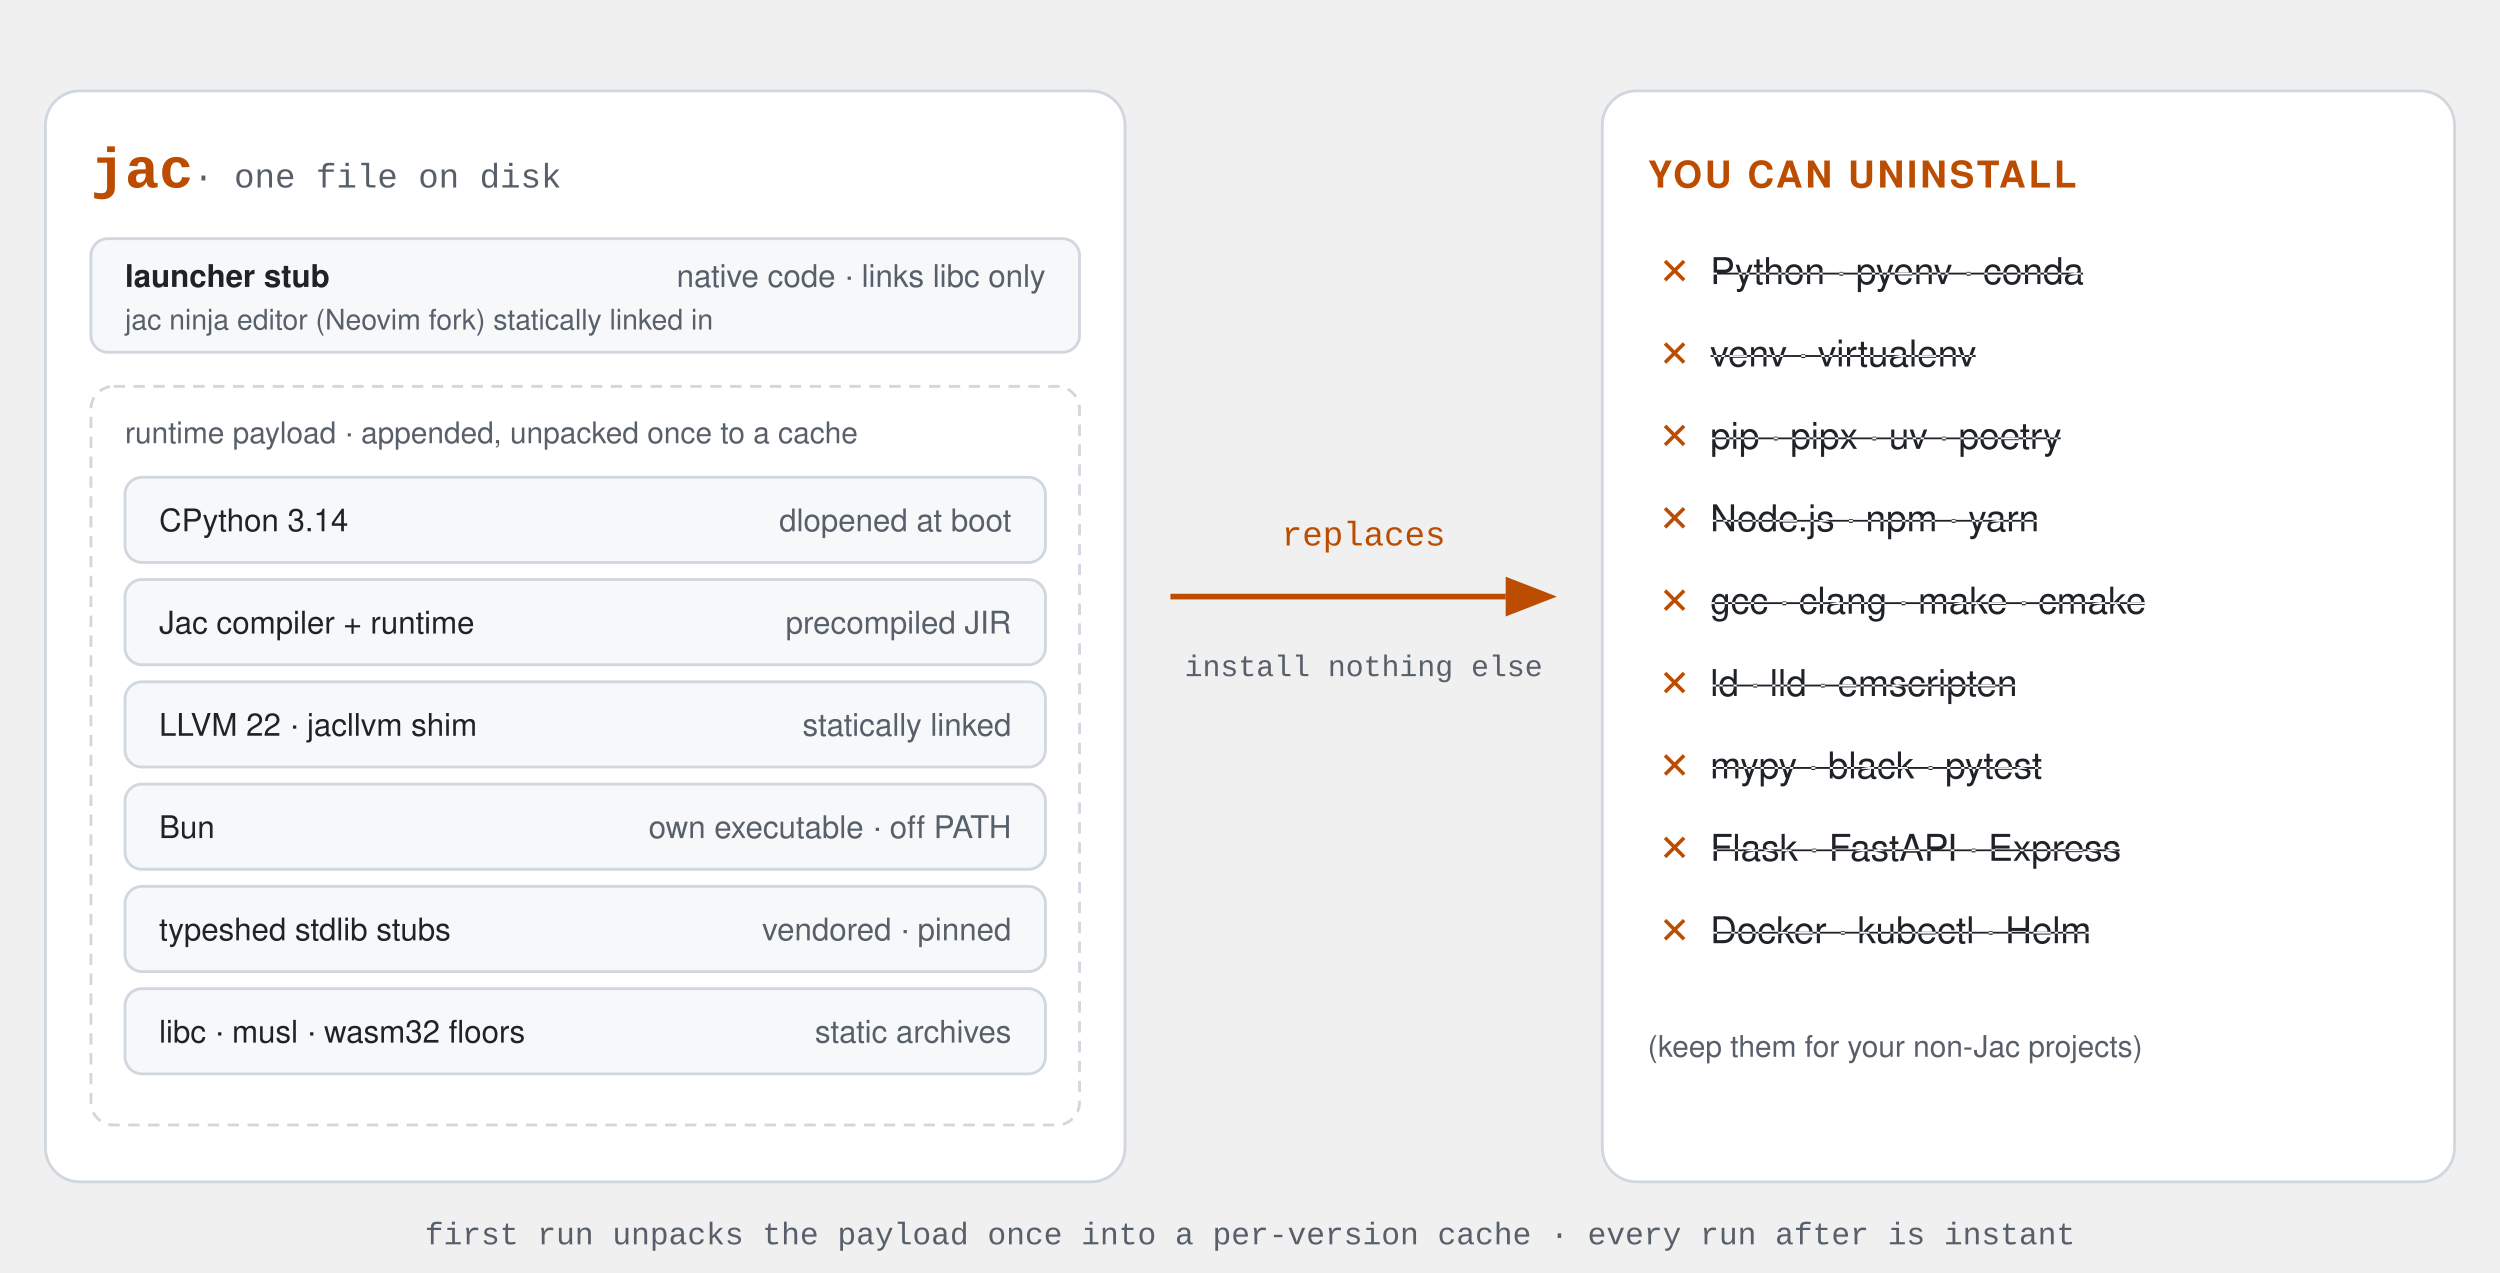
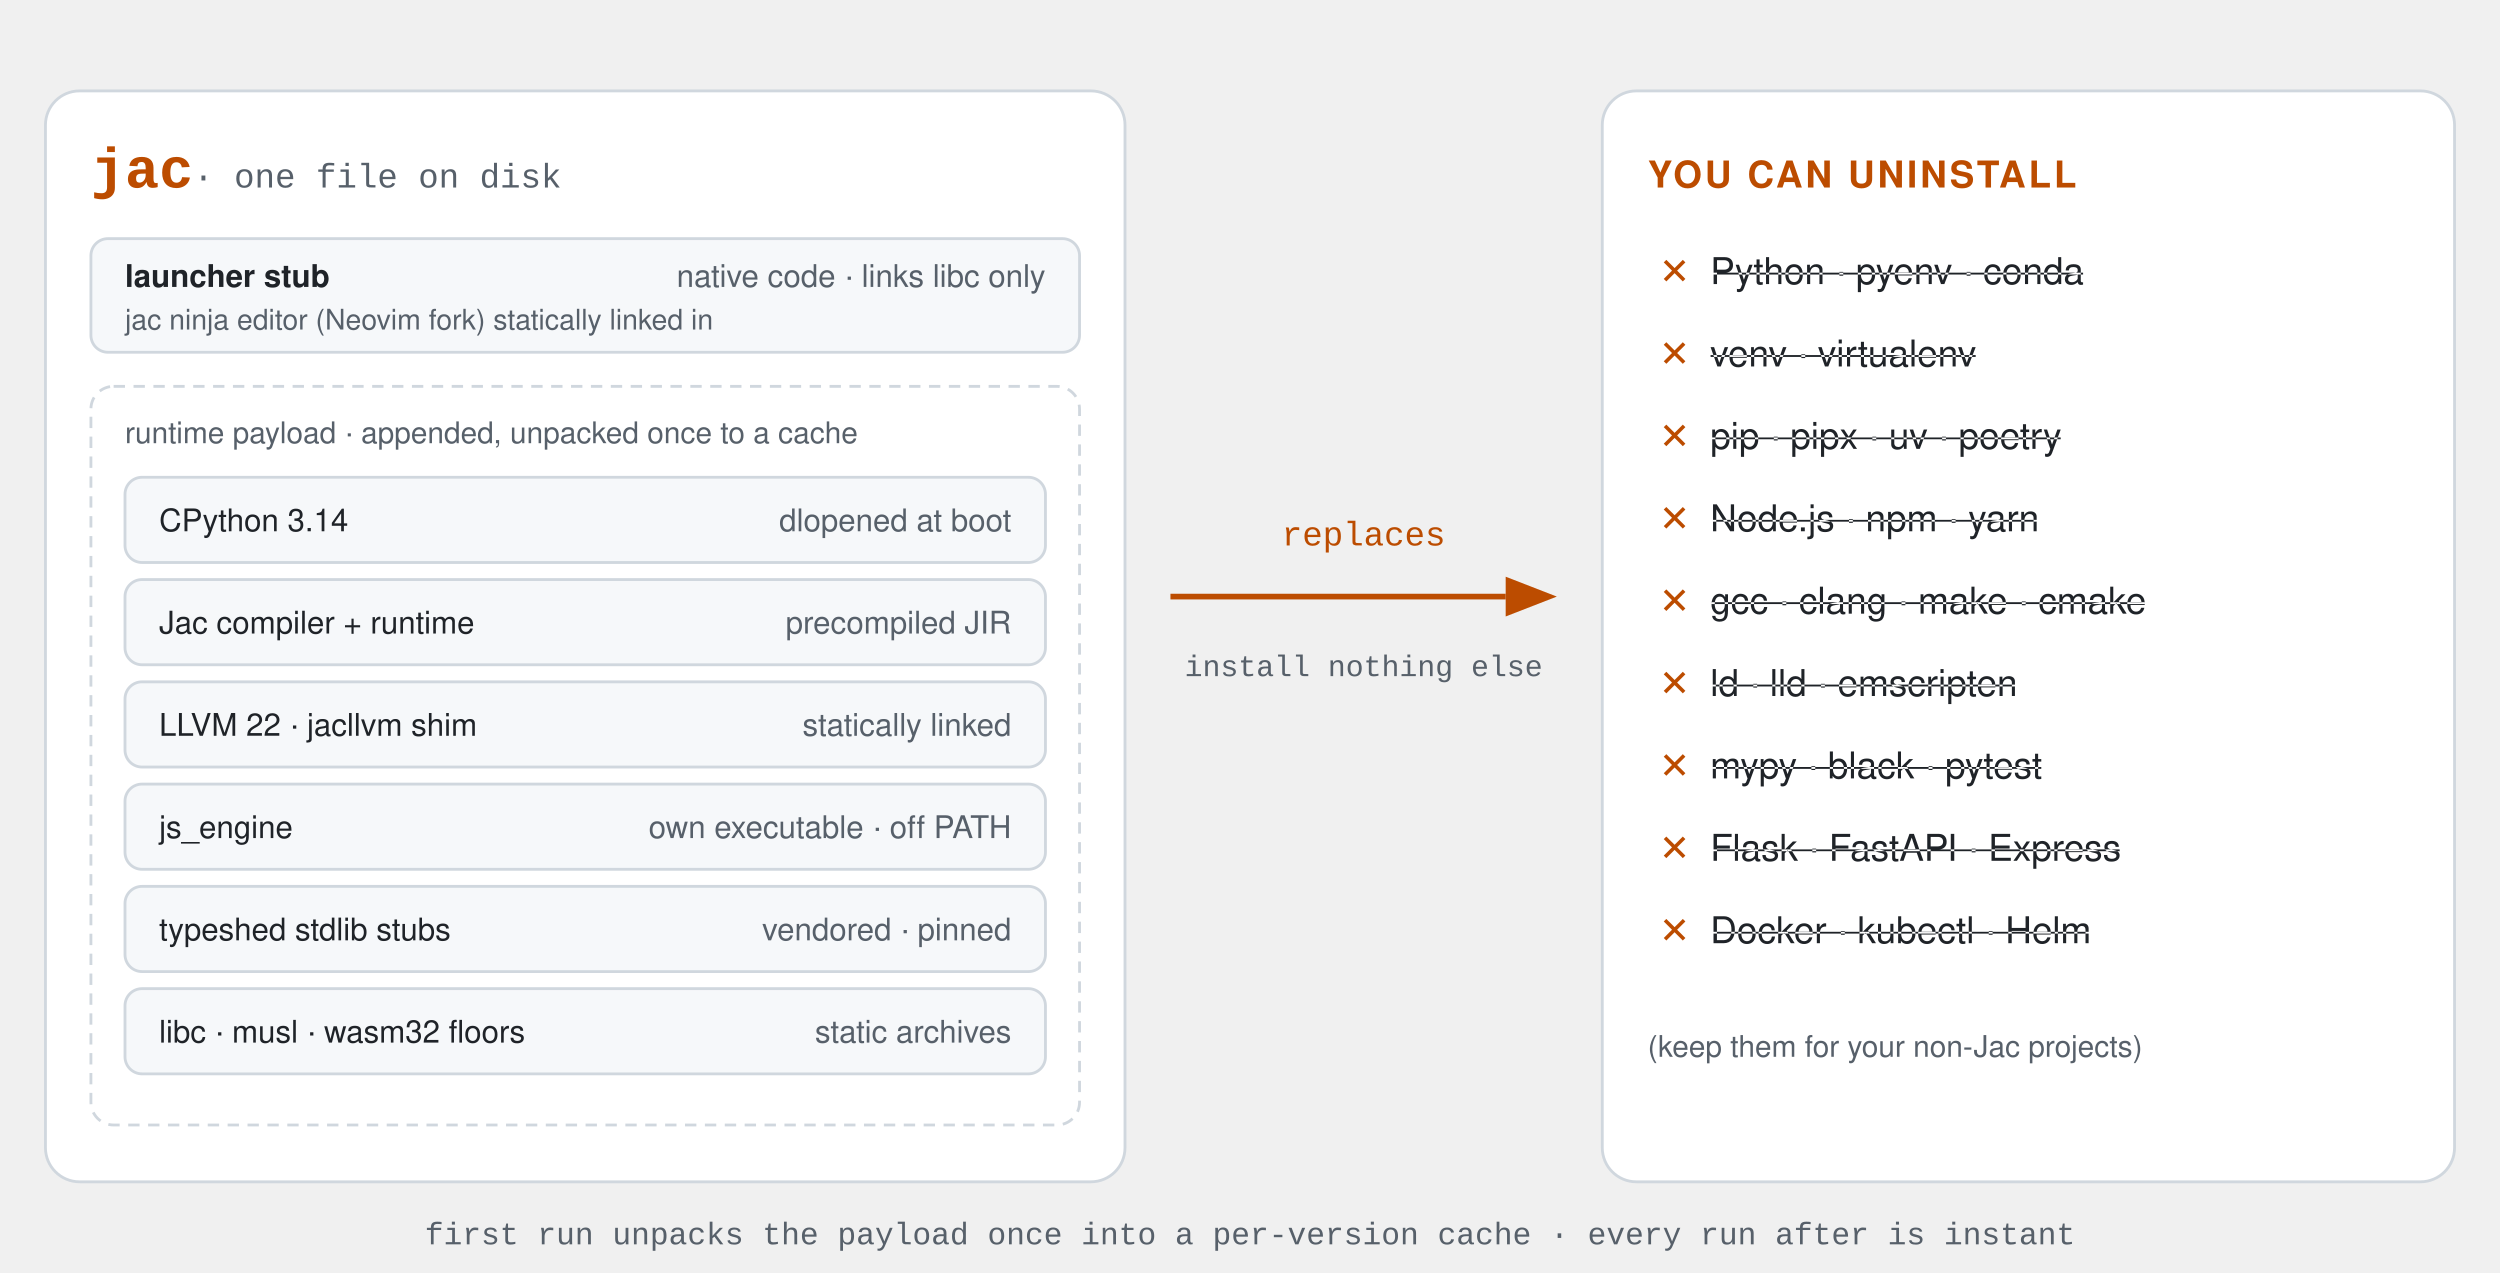
- <svg xmlns="http://www.w3.org/2000/svg" width="880" height="448" viewBox="0 0 880 448" role="img" aria-label="Anatomy of the jac binary: a native launcher stub with a runtime payload appended to it, carrying a private CPython, the precompiled Jac compiler and runtime, a statically linked LLVM, the Bun executable, vendored typeshed stubs, and static libc archives; it replaces the whole development toolchain">
+ <svg xmlns="http://www.w3.org/2000/svg" width="880" height="448" viewBox="0 0 880 448" role="img" aria-label="Anatomy of the jac binary: a native launcher stub with a runtime payload appended to it, carrying a private CPython, the precompiled Jac compiler and runtime, a statically linked LLVM, the js_engine executable, vendored typeshed stubs, and static libc archives; it replaces the whole development toolchain">
  <style>
    .sans { font-family: -apple-system, "Segoe UI", Helvetica, Arial, sans-serif; }
    .mono { font-family: "SFMono-Regular", Consolas, "Liberation Mono", Menlo, monospace; }
    .fg { fill: #1f2328; }
    .dim { fill: #57606a; }
    .acc { fill: #bc4c00; }
  </style>
  <rect x="16" y="32" width="380" height="384" rx="12" fill="#ffffff" stroke="#d0d7de" />
  <text class="mono acc" x="32" y="66" font-size="20" font-weight="bold">jac<tspan class="dim" font-size="12" font-weight="normal"> · one file on disk</tspan>
  </text>
  <rect x="32" y="84" width="348" height="40" rx="6" fill="#f6f8fa" stroke="#d0d7de" />
  <text class="sans fg" x="44" y="101" font-size="11" font-weight="bold">launcher stub</text>
  <text class="sans dim" x="368" y="101" font-size="11" text-anchor="end">native code · links libc only</text>
  <text class="sans dim" x="44" y="116" font-size="10">jac ninja editor (Neovim fork) statically linked in</text>
  <rect x="32" y="136" width="348" height="260" rx="8" fill="none" stroke="#d0d7de" stroke-dasharray="4 3" />
  <text class="sans dim" x="44" y="156" font-size="10.5">runtime payload · appended, unpacked once to a cache</text>
  <g font-size="11" class="sans">
    <rect x="44" y="168" width="324" height="30" rx="6" fill="#f6f8fa" stroke="#d0d7de" />
    <text class="fg" x="56" y="187">CPython 3.14</text>
    <text class="dim" x="356" y="187" text-anchor="end">dlopened at boot</text>
    <rect x="44" y="204" width="324" height="30" rx="6" fill="#f6f8fa" stroke="#d0d7de" />
    <text class="fg" x="56" y="223">Jac compiler + runtime</text>
    <text class="dim" x="356" y="223" text-anchor="end">precompiled JIR</text>
    <rect x="44" y="240" width="324" height="30" rx="6" fill="#f6f8fa" stroke="#d0d7de" />
    <text class="fg" x="56" y="259">LLVM 22 · jacllvm shim</text>
    <text class="dim" x="356" y="259" text-anchor="end">statically linked</text>
    <rect x="44" y="276" width="324" height="30" rx="6" fill="#f6f8fa" stroke="#d0d7de" />
-     <text class="fg" x="56" y="295">Bun</text>
+     <text class="fg" x="56" y="295">js_engine</text>
    <text class="dim" x="356" y="295" text-anchor="end">own executable · off PATH</text>
    <rect x="44" y="312" width="324" height="30" rx="6" fill="#f6f8fa" stroke="#d0d7de" />
    <text class="fg" x="56" y="331">typeshed stdlib stubs</text>
    <text class="dim" x="356" y="331" text-anchor="end">vendored · pinned</text>
    <rect x="44" y="348" width="324" height="30" rx="6" fill="#f6f8fa" stroke="#d0d7de" />
    <text class="fg" x="56" y="367">libc · musl · wasm32 floors</text>
    <text class="dim" x="356" y="367" text-anchor="end">static archives</text>
  </g>
  <text class="mono acc" x="480" y="192" font-size="12" text-anchor="middle">replaces</text>
  <line x1="412" y1="210" x2="530" y2="210" stroke="#bc4c00" stroke-width="2" />
  <path d="M530,203 L548,210 L530,217 Z" fill="#bc4c00" />
  <text class="mono dim" x="480" y="238" font-size="10.5" text-anchor="middle">install nothing else</text>
  <rect x="564" y="32" width="300" height="384" rx="12" fill="#ffffff" stroke="#d0d7de" />
  <text class="sans acc" x="580" y="66" font-size="13" font-weight="bold" letter-spacing="1">YOU CAN UNINSTALL</text>
  <g font-size="13" class="sans">
    <text class="acc" x="584" y="100">✕</text>
    <text class="fg" x="602" y="100" text-decoration="line-through">Python · pyenv · conda</text>
    <text class="acc" x="584" y="129">✕</text>
    <text class="fg" x="602" y="129" text-decoration="line-through">venv · virtualenv</text>
    <text class="acc" x="584" y="158">✕</text>
    <text class="fg" x="602" y="158" text-decoration="line-through">pip · pipx · uv · poetry</text>
    <text class="acc" x="584" y="187">✕</text>
    <text class="fg" x="602" y="187" text-decoration="line-through">Node.js · npm · yarn</text>
    <text class="acc" x="584" y="216">✕</text>
    <text class="fg" x="602" y="216" text-decoration="line-through">gcc · clang · make · cmake</text>
    <text class="acc" x="584" y="245">✕</text>
    <text class="fg" x="602" y="245" text-decoration="line-through">ld · lld · emscripten</text>
    <text class="acc" x="584" y="274">✕</text>
    <text class="fg" x="602" y="274" text-decoration="line-through">mypy · black · pytest</text>
    <text class="acc" x="584" y="303">✕</text>
    <text class="fg" x="602" y="303" text-decoration="line-through">Flask · FastAPI · Express</text>
    <text class="acc" x="584" y="332">✕</text>
    <text class="fg" x="602" y="332" text-decoration="line-through">Docker · kubectl · Helm</text>
  </g>
  <text class="sans dim" x="580" y="372" font-size="10.5">(keep them for your non-Jac projects)</text>
  <text class="mono dim" x="440" y="438" font-size="11" text-anchor="middle">first run unpacks the payload once into a per-version cache · every run after is instant</text>
</svg>
